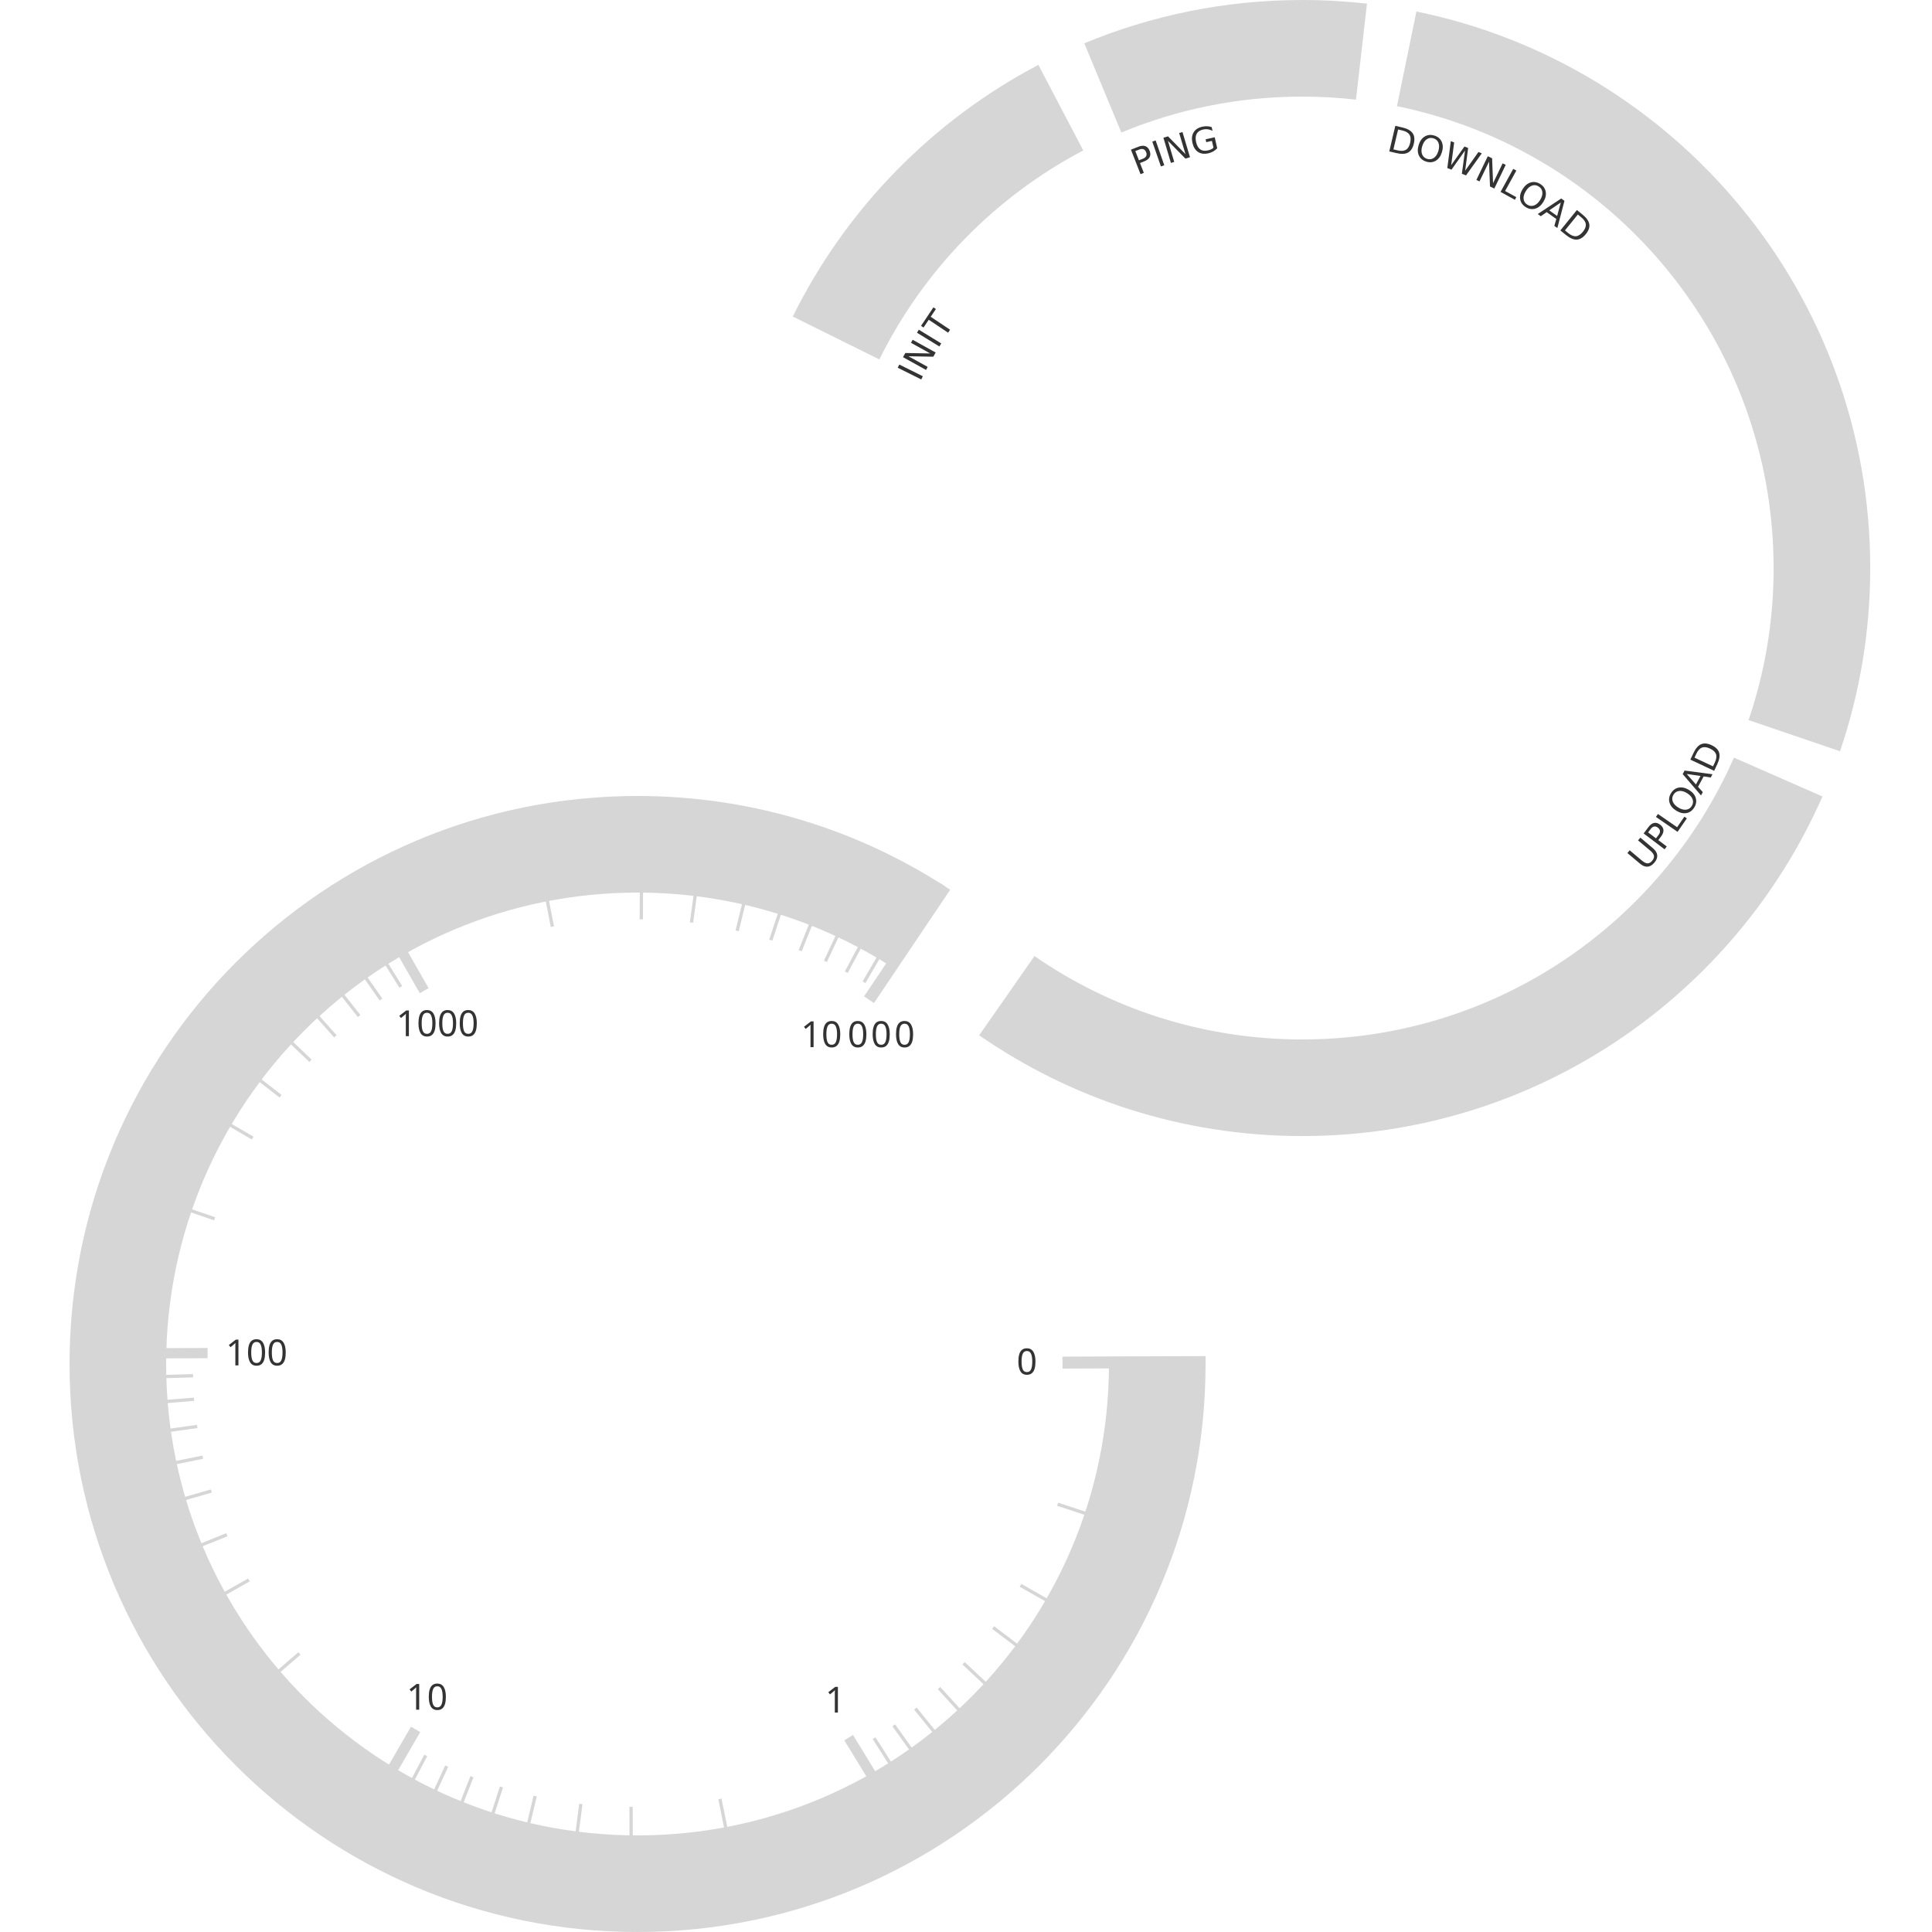
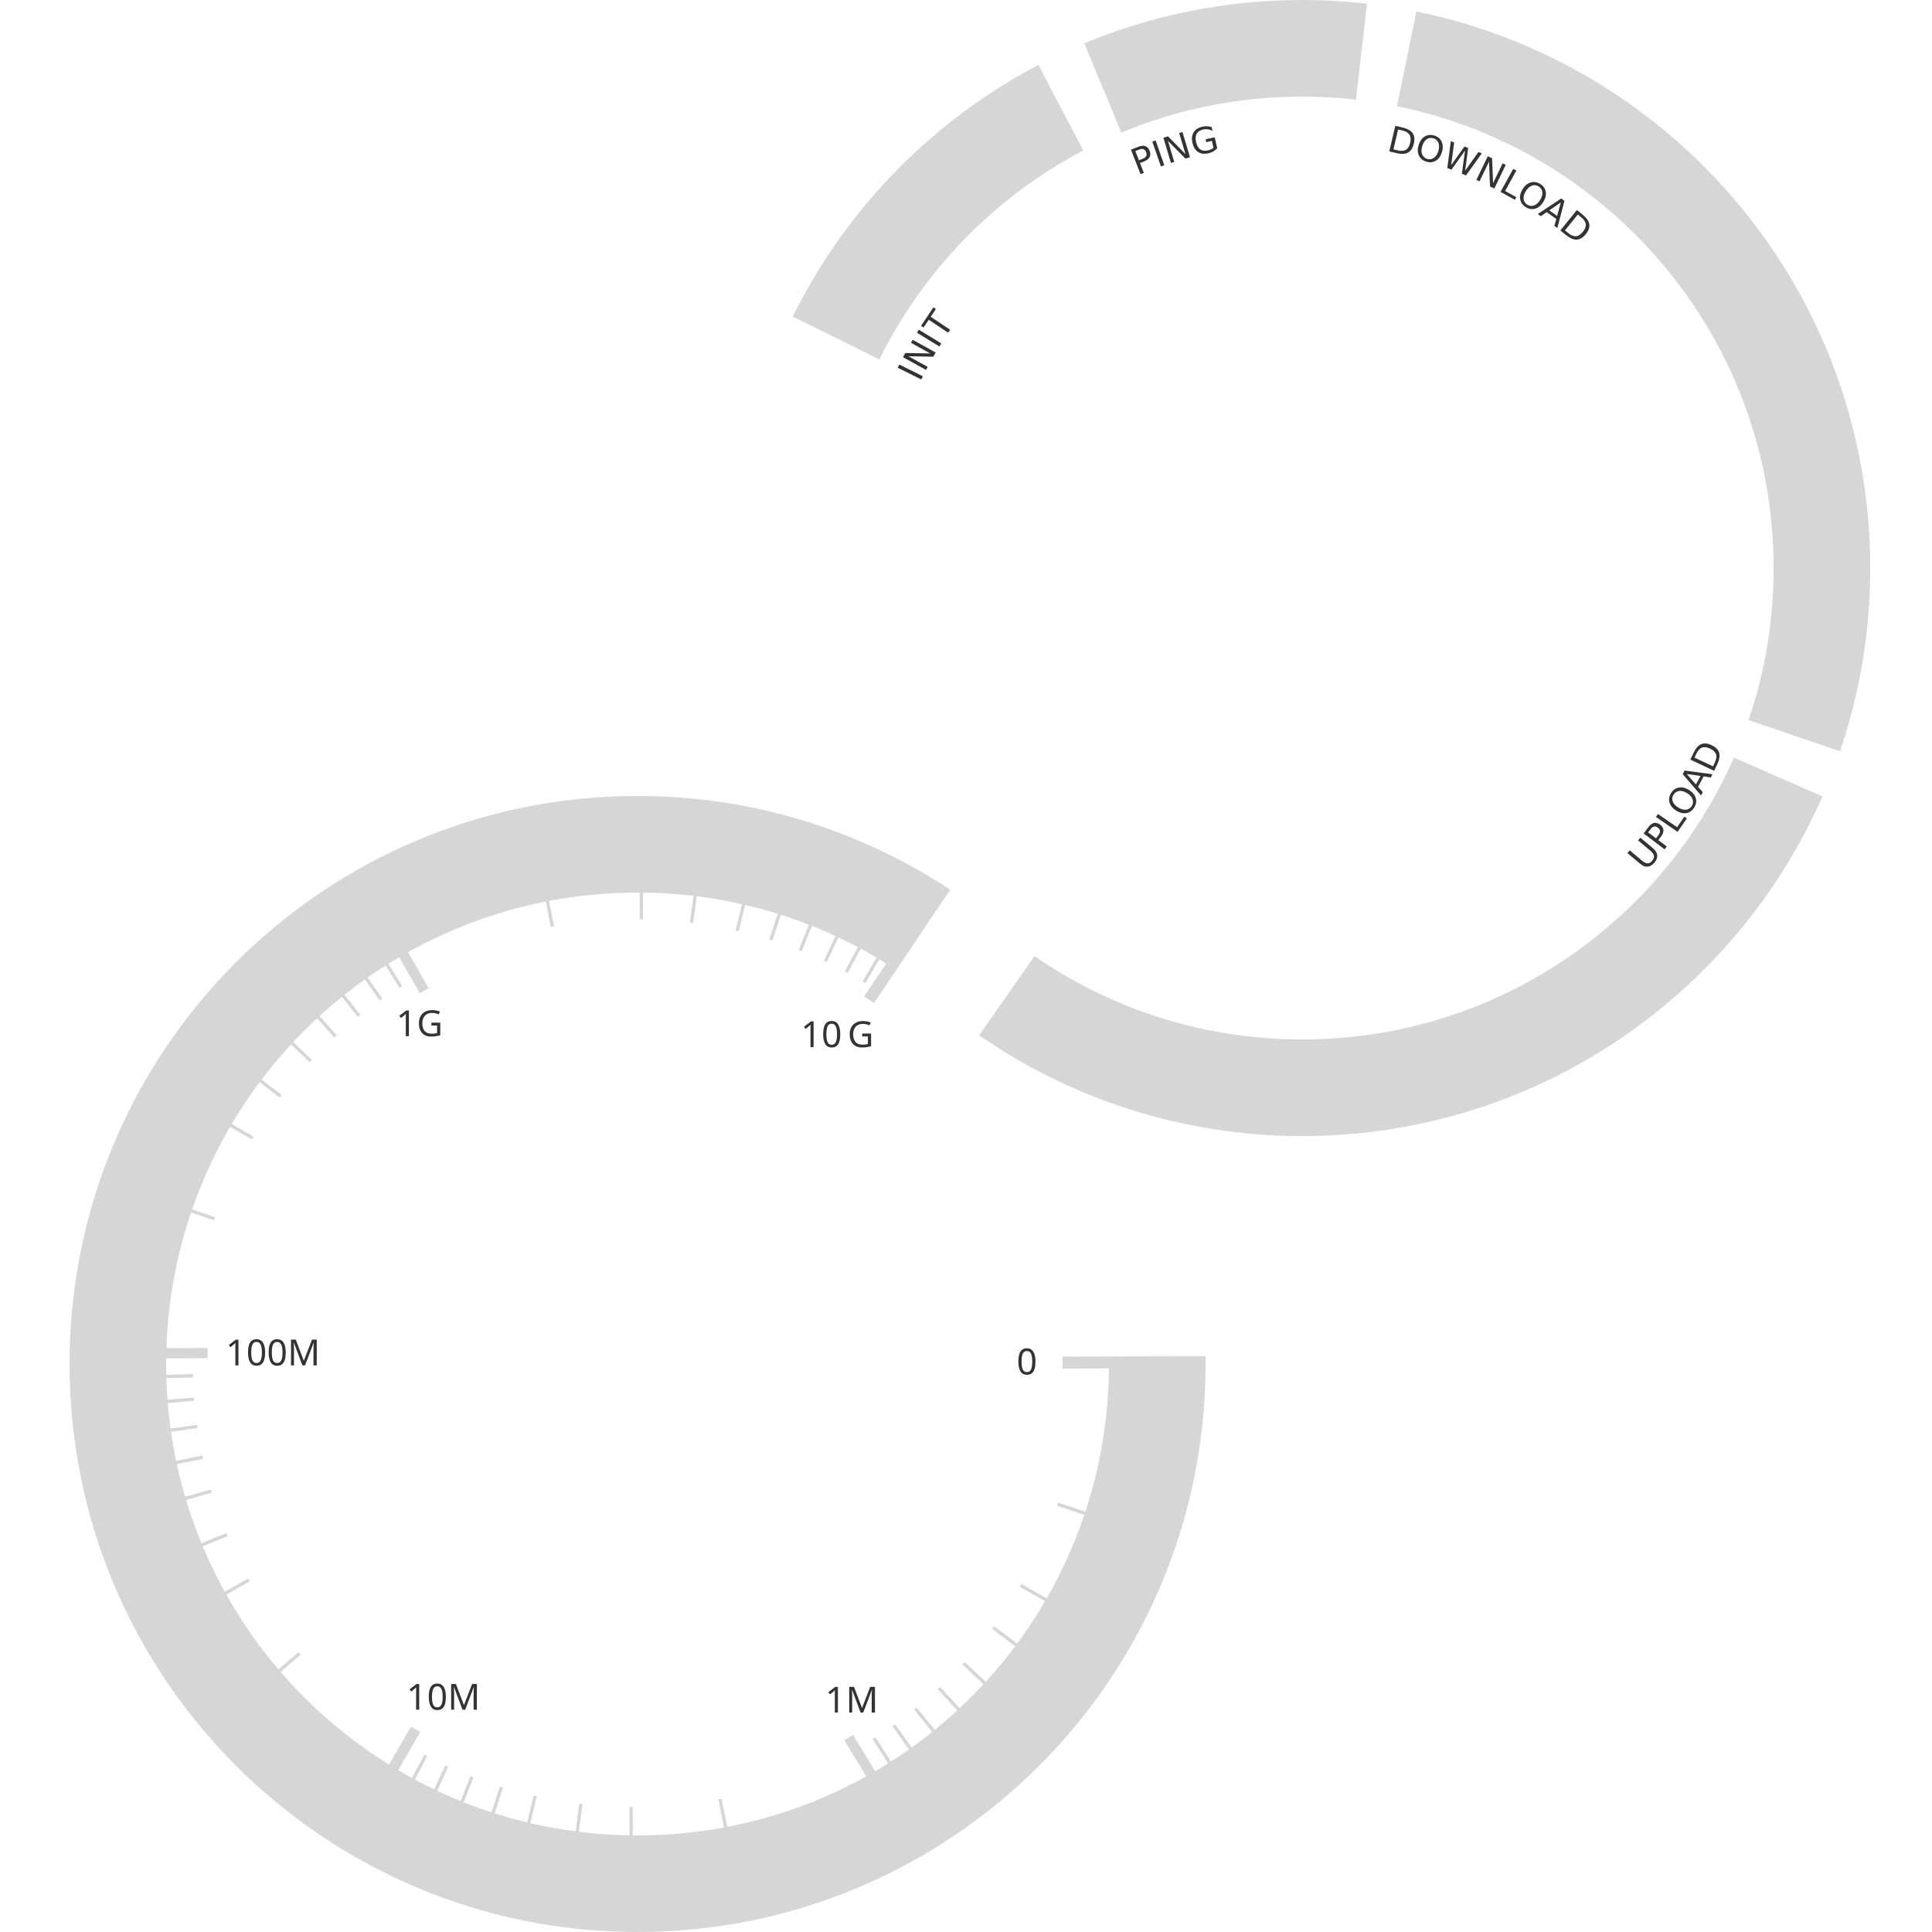
<svg xmlns="http://www.w3.org/2000/svg" xmlns:xlink="http://www.w3.org/1999/xlink" version="1.1" viewBox="0 0 500 500" id="svg1030">
  <defs id="defs828">
    <path id="a" d="m226.62 23.411c-22.945-14.813-50.28-23.411-79.62-23.411-81.19 0-147 65.814-147 147 0 81.19 65.814 147 147 147 81.19 0 147-65.814 147-147 0-.167 0-.333-.001-.5h-25c.001.167.001.333.001.5 0 67.38-54.621 122-122 122-67.38 0-122-54.621-122-122 0-67.38 54.621-122 122-122 24.336 0 47.01 7.126 66.04 19.404z" fill="#d6d6d6" fill-rule="evenodd" />
    <path id="b" d="m131.84 0c5.672 0 11.269.321 16.773.947l-2.852 24.839c-4.569-.519-9.214-.785-13.921-.785-16.58 0-32.386 3.307-46.797 9.298l-9.59-23.09c17.364-7.218 36.41-11.203 56.39-11.203m122 147c0-58.977-41.849-108.18-97.47-119.53l5.03-24.495c67.02 13.68 117.45 72.965 117.45 144.03 0 16.59-2.749 32.539-7.815 47.41l-23.671-8.06c4.205-12.346 6.486-25.582 6.486-39.35m-10.267 49.06c-18.885 42.948-61.807 72.938-111.73 72.938-25.738 0-49.614-7.97-69.29-21.576l-14.317 20.498c23.737 16.443 52.55 26.08 83.61 26.08 60.16 0 111.87-36.14 134.63-87.88zm-168.4-157.13l-11.612-22.15c-27.457 14.427-49.792 37.28-63.56 65.13l22.405 11.1c11.429-23.13 29.973-42.11 52.772-54.09" fill="#d6d6d6" fill-rule="evenodd" />
  </defs>
-   <text x="102.508" y="268.165" fill="#333333" font-family="sans-serif" font-size="9.333px" letter-spacing="0" word-spacing="0" style="line-height:125%" line-height="125%" id="text1483">1000</text>
-   <text x="58.395" y="353.354" style="font-size:9.333px;line-height:125%;font-family:sans-serif;letter-spacing:0;word-spacing:0;fill:#333333" line-height="125%" id="text1401">100</text>
-   <text x="105.175" y="442.474" style="font-size:9.333px;line-height:125%;font-family:sans-serif;letter-spacing:0;word-spacing:0;fill:#333333" line-height="125%" id="text1317">10</text>
+   <text x="102.508" y="268.165" fill="#333333" font-family="sans-serif" font-size="9.333px" letter-spacing="0" word-spacing="0" style="line-height:125%" line-height="125%" id="text1483">1G</text>
+   <text x="58.395" y="353.354" style="font-size:9.333px;line-height:125%;font-family:sans-serif;letter-spacing:0;word-spacing:0;fill:#333333" line-height="125%" id="text1401">100M</text>
+   <text x="105.175" y="442.474" style="font-size:9.333px;line-height:125%;font-family:sans-serif;letter-spacing:0;word-spacing:0;fill:#333333" line-height="125%" id="text1317">10M</text>
  <use transform="translate(18 206)" width="500" height="500" xlink:href="#a" id="use830" />
  <use transform="translate(205.16)" width="500" height="500" xlink:href="#b" id="use832" />
  <g fill="#333" id="g886">
    <g aria-label="INIT" id="g842">
      <path d="m232.33 95.17l.41-.824 6.093 3.03-.41.824z" id="path834" />
      <path d="m233.7 92.44l.6-1.084 6.441.118-4.98-2.757.433-.781 5.953 3.296-.6 1.084-6.441-.118 4.98 2.757-.433.781z" id="path836" />
      <path d="m237.31 86.11l.481-.785 5.8 3.557-.481.785z" id="path838" />
      <path d="m238.37 84.33l3.196-4.787.644.43-1.341 2.01 5.01 3.348-.514.769-5.01-3.348-1.341 2.01z" id="path840" />
    </g>
    <g aria-label="PING" id="g852">
      <path d="m293.82 39.1l.932 2.381 1.078-.422q.598-.234.804-.672.206-.438-.019-1.01-.223-.569-.671-.751-.448-.182-1.046.052zm-1.133-.369l1.935-.757q1.065-.417 1.798-.146.735.265 1.099 1.195.367.938.007 1.632-.356.692-1.421 1.109l-1.078.422.996 2.546-.857.335z" id="path844" />
      <path d="m298.21 36.644l.87-.302 2.233 6.427-.87.302z" id="path846" />
      <path d="m301.09 35.641l1.188-.354 4.517 4.593-1.626-5.455.856-.255 1.944 6.52-1.188.354-4.517-4.593 1.626 5.455-.856.255z" id="path848" />
      <path d="m314.05 38.24l-.407-1.782-1.466.335-.168-.738 2.355-.537.65 2.848q-.436.487-1.019.821-.584.33-1.295.492-1.555.355-2.642-.351-1.083-.711-1.453-2.333-.371-1.626.297-2.732.672-1.112 2.227-1.467.649-.148 1.267-.121.623.026 1.187.225l.218.955q-.594-.309-1.202-.394-.608-.085-1.226.055-1.217.278-1.675 1.098-.454.819-.146 2.165.306 1.342 1.07 1.883.768.54 1.986.262.475-.109.83-.274.354-.17.612-.411" id="path850" />
    </g>
    <g aria-label="DOWNLOAD" id="g870">
      <path d="m361.83 33.511l-1.215 5.15 1.082.255q1.371.323 2.151-.148.785-.47 1.101-1.81.314-1.331-.179-2.098-.488-.771-1.858-1.094zm-.722-.948l1.841.434q1.925.454 2.636 1.47.712 1.01.31 2.714-.404 1.712-1.498 2.301-1.094.589-3.01.137l-1.841-.434z" id="path854" />
      <path d="m370.98 35.798q-.958-.295-1.744.245-.782.541-1.161 1.774-.378 1.228-.036 2.116.346.889 1.305 1.183.958.295 1.736-.248.782-.541 1.16-1.77.379-1.233.037-2.12-.338-.886-1.296-1.181m.22-.714q1.368.421 1.904 1.592.537 1.167.063 2.709-.473 1.538-1.575 2.205-1.1.663-2.468.242-1.372-.422-1.914-1.59-.537-1.167-.063-2.709.474-1.542 1.575-2.205 1.106-.666 2.478-.244" id="path856" />
      <path d="m375.47 36.532l.865.34-.773 5.876 3.432-4.83.963.379-.773 5.876 3.432-4.83.869.342-4.08 5.707-1.077-.424.825-6.02-3.51 4.966-1.077-.424z" id="path858" />
      <path d="m385.04 40.43l1.117.538.247 6.437 2.471-5.128.805.388-2.953 6.13-1.117-.538-.247-6.437-2.471 5.128-.805-.388z" id="path860" />
      <path d="m391.62 43.703l.806.444-2.907 5.282 2.902 1.598-.374.679-3.709-2.042z" id="path862" />
      <path d="m398.21 48.25q-.85-.531-1.749-.211-.895.323-1.578 1.417-.681 1.09-.578 2.035.107.948.957 1.479.85.531 1.741.206.895-.323 1.575-1.413.683-1.094.58-2.039-.099-.943-.949-1.474m.396-.634q1.214.758 1.431 2.027.22 1.266-.635 2.634-.852 1.365-2.088 1.726-1.234.358-2.447-.4-1.218-.76-1.441-2.028-.22-1.266.635-2.634.854-1.368 2.088-1.726 1.24-.359 2.458.401" id="path864" />
      <path d="m403.93 52.41l-2.984 2.031 2.036 1.454zm.104-1.04l.849.606-1.842 7.04-.779-.556.51-1.781-2.496-1.782-1.519 1.061-.79-.564z" id="path866" />
      <path d="m408.34 55.52l-3.333 4.109.864.701q1.094.887 2 .802.912-.082 1.779-1.151.861-1.062.751-1.967-.104-.906-1.198-1.793zm-.238-1.167l1.469 1.191q1.536 1.246 1.735 2.469.202 1.22-.901 2.579-1.108 1.366-2.35 1.421-1.242.055-2.771-1.185l-1.469-1.191z" id="path868" />
    </g>
    <g aria-label="UPLOAD" id="g884">
      <path d="m421.17 220.77l.596-.708 3.163 2.661q.837.704 1.462.712.621.005 1.194-.675.569-.676.458-1.288-.114-.614-.951-1.319l-3.163-2.661.596-.708 3.25 2.735q1.018.857 1.112 1.8.097.939-.73 1.923-.83.987-1.775 1.055-.942.065-1.96-.792z" id="path872" />
      <path d="m426.53 215.42l2.039 1.542.698-.923q.388-.513.334-.993-.054-.481-.544-.852-.487-.368-.964-.289-.477.079-.865.592zm-1.159.278l1.253-1.658q.69-.912 1.456-1.064.765-.158 1.561.444.803.607.86 1.387.059.776-.631 1.688l-.698.923 2.181 1.649-.555.734z" id="path874" />
      <path d="m428.55 211.42l.522-.758 4.964 3.422 1.88-2.728.638.44-2.403 3.486z" id="path876" />
      <path d="m433.1 205.66q-.527.853-.202 1.75.327.893 1.425 1.57 1.094.675 2.038.567.947-.112 1.474-.965.527-.853.197-1.742-.327-.893-1.421-1.568-1.097-.677-2.042-.57-.942.104-1.469.957m-.636-.393q.752-1.218 2.02-1.442 1.264-.226 2.637.621 1.369.845 1.737 2.079.364 1.232-.387 2.449-.754 1.222-2.02 1.452-1.264.226-2.637-.621-1.373-.847-1.737-2.079-.366-1.238.388-2.46" id="path878" />
      <path d="m436.52 200.31l2.384 2.71 1.191-2.2zm-1.045.025l.497-.918 7.218.958-.455.842-1.83-.286-1.46 2.697 1.24 1.376-.462.854z" id="path880" />
      <path d="m438.54 196.08l4.79 2.248.472-1.01q.598-1.275.298-2.136-.299-.865-1.545-1.45-1.238-.581-2.09-.256-.854.319-1.453 1.594zm-1.076.512l.804-1.712q.84-1.79 1.98-2.277 1.136-.489 2.72.255 1.592.747 1.944 1.94.352 1.192-.485 2.974l-.804 1.712z" id="path882" />
    </g>
  </g>
  <text x="263.102" y="355.705" style="font-size:9.333px;line-height:125%;font-family:sans-serif;letter-spacing:0;word-spacing:0;fill:#333333" line-height="125%" id="text888">0</text>
  <g stroke="#d6d6d6" id="g1010">
    <g transform="matrix(.86883 -.57872 .57872 .86883 -184.79 147.66)" fill="none" id="g920">
      <g transform="matrix(-.5412 .0074049 -.0074049 -.5412 433.99 649.43)" stroke-width="1.5" id="g916">
        <path d="m498.83 338.07-1.438 20.692z" id="path898" />
        <path d="m488.77 337.49-0.707 20.73z" id="path900" />
        <path d="m476.88 337.24 0.415 20.738z" id="path902" />
        <path d="m463.16 338.02 1.609 20.679z" id="path904" />
        <path d="m447.7 339.8 2.856 20.544z" id="path906" />
        <path d="m430.38 343.08 4.47 20.254z" id="path908" />
        <path d="m407.88 349.5 6.547 19.682z" id="path910" />
        <path d="m384.07 359.37 9.079 18.65z" id="path912" />
        <path d="m345.54 382.53 12.57 16.499z" id="path914" />
      </g>
      <path d="m271.36 415.91-9.423-6.103z" stroke-width=".812" id="path918" />
    </g>
    <g transform="matrix(.93314 .468 -.468 .93314 169.06 -52.424)" id="g942">
      <g transform="matrix(-.5412 .0074049 -.0074049 -.5412 433.99 649.43)" fill="none" stroke="#d6d6d6" stroke-width="1.5" id="g940">
        <path d="m498.83 338.07-1.438 20.692z" id="path922" />
        <path d="m488.77 337.49-0.707 20.73z" id="path924" />
        <path d="m476.88 337.24 0.415 20.738z" id="path926" />
        <path d="m463.16 338.02 1.609 20.679z" id="path928" />
        <path d="m447.7 339.8 2.856 20.544z" id="path930" />
        <path d="m430.38 343.08 4.47 20.254z" id="path932" />
        <path d="m407.88 349.5 6.547 19.682z" id="path934" />
        <path d="m384.07 359.37 9.079 18.65z" id="path936" />
        <path d="m345.54 382.53 12.57 16.499z" id="path938" />
      </g>
    </g>
    <g transform="matrix(.049887 1.0427 -1.0427 .049887 520.41 158.8)" id="g964">
      <g transform="matrix(-.5412 .0074049 -.0074049 -.5412 433.99 649.43)" fill="none" stroke="#d6d6d6" stroke-width="1.5" id="g962">
        <path d="m498.83 338.07-1.438 20.692z" id="path944" />
        <path d="m488.77 337.49-0.707 20.73z" id="path946" />
        <path d="m476.88 337.24 0.415 20.738z" id="path948" />
        <path d="m463.16 338.02 1.609 20.679z" id="path950" />
        <path d="m447.7 339.8 2.856 20.544z" id="path952" />
        <path d="m430.38 343.08 4.47 20.254z" id="path954" />
        <path d="m407.88 349.5 6.547 19.682z" id="path956" />
        <path d="m384.07 359.37 9.079 18.65z" id="path958" />
        <path d="m345.54 382.53 12.57 16.499z" id="path960" />
      </g>
    </g>
    <g transform="matrix(-.87517 .56907 -.56907 -.87517 511.36 562.11)" id="g986">
      <g transform="matrix(-.5412 .0074049 -.0074049 -.5412 433.99 649.43)" fill="none" stroke="#d6d6d6" stroke-width="1.5" id="g984">
        <path d="m498.83 338.07-1.438 20.692z" id="path966" />
        <path d="m488.77 337.49-0.707 20.73z" id="path968" />
        <path d="m476.88 337.24 0.415 20.738z" id="path970" />
        <path d="m463.16 338.02 1.609 20.679z" id="path972" />
        <path d="m447.7 339.8 2.856 20.544z" id="path974" />
        <path d="m430.38 343.08 4.47 20.254z" id="path976" />
        <path d="m407.88 349.5 6.547 19.682z" id="path978" />
        <path d="m384.07 359.37 9.079 18.65z" id="path980" />
        <path d="m345.54 382.53 12.57 16.499z" id="path982" />
      </g>
    </g>
    <g transform="matrix(-.92992 -.47436 .47436 -.92992 156.68 757.91)" id="g1008">
      <g transform="matrix(-.5412 .0074049 -.0074049 -.5412 433.99 649.43)" fill="none" stroke="#d6d6d6" stroke-width="1.5" id="g1006">
        <path d="m498.83 338.07-1.438 20.692z" id="path988" />
        <path d="m488.77 337.49-0.707 20.73z" id="path990" />
        <path d="m476.88 337.24 0.415 20.738z" id="path992" />
        <path d="m463.16 338.02 1.609 20.679z" id="path994" />
        <path d="m447.7 339.8 2.856 20.544z" id="path996" />
        <path d="m430.38 343.08 4.47 20.254z" id="path998" />
        <path d="m407.88 349.5 6.547 19.682z" id="path1000" />
        <path d="m384.07 359.37 9.079 18.65z" id="path1002" />
        <path d="m345.54 382.53 12.57 16.499z" id="path1004" />
      </g>
    </g>
  </g>
  <g fill="none" stroke="#d6d6d6" id="g1024">
    <path d="m312 352.5-37.028 0.14z" stroke-width="3.096" id="path1012" />
    <path d="m236.14 476.67-16.511-26.973z" stroke-width="2.644" id="path1014" />
    <path d="m107.56 447.56-16.634 28.724z" stroke-width="2.776" id="path1016" />
    <path d="m53.731 350.18-31.721 0.12z" stroke-width="2.652" id="path1018" />
    <path d="m109.79 256.39-15.657-27.337z" stroke-width="2.634" id="path1020" />
    <path d="m224.9 258.72 19.719-29.307z" stroke-width="3.096" id="path1022" />
  </g>
-   <text x="213.534" y="443.21" style="font-size:9.333px;line-height:125%;font-family:sans-serif;letter-spacing:0;word-spacing:0;fill:#333333" line-height="125%" id="text1235">1</text>
+   <text x="213.534" y="443.21" style="font-size:9.333px;line-height:125%;font-family:sans-serif;letter-spacing:0;word-spacing:0;fill:#333333" line-height="125%" id="text1235">1M</text>
  <text x="207.242" y="270.997" style="font-size:9.333px;line-height:125%;font-family:sans-serif;letter-spacing:0;word-spacing:0;fill:#333333" line-height="125%" id="text1093">10</text>
-   <text x="219.344" y="270.997" style="font-size:9.333px;line-height:125%;font-family:sans-serif;letter-spacing:0;word-spacing:0;fill:#333333" line-height="125%" id="text1175">0</text>
-   <text x="225.391" y="270.997" style="font-size:9.333px;line-height:125%;font-family:sans-serif;letter-spacing:0;word-spacing:0;fill:#333333" line-height="125%" id="text1177">0</text>
-   <text x="231.439" y="270.997" style="font-size:9.333px;line-height:125%;font-family:sans-serif;letter-spacing:0;word-spacing:0;fill:#333333" line-height="125%" id="text1179">0</text>
+   <text x="219.344" y="270.997" style="font-size:9.333px;line-height:125%;font-family:sans-serif;letter-spacing:0;word-spacing:0;fill:#333333" line-height="125%" id="text1175">G</text>
</svg>
